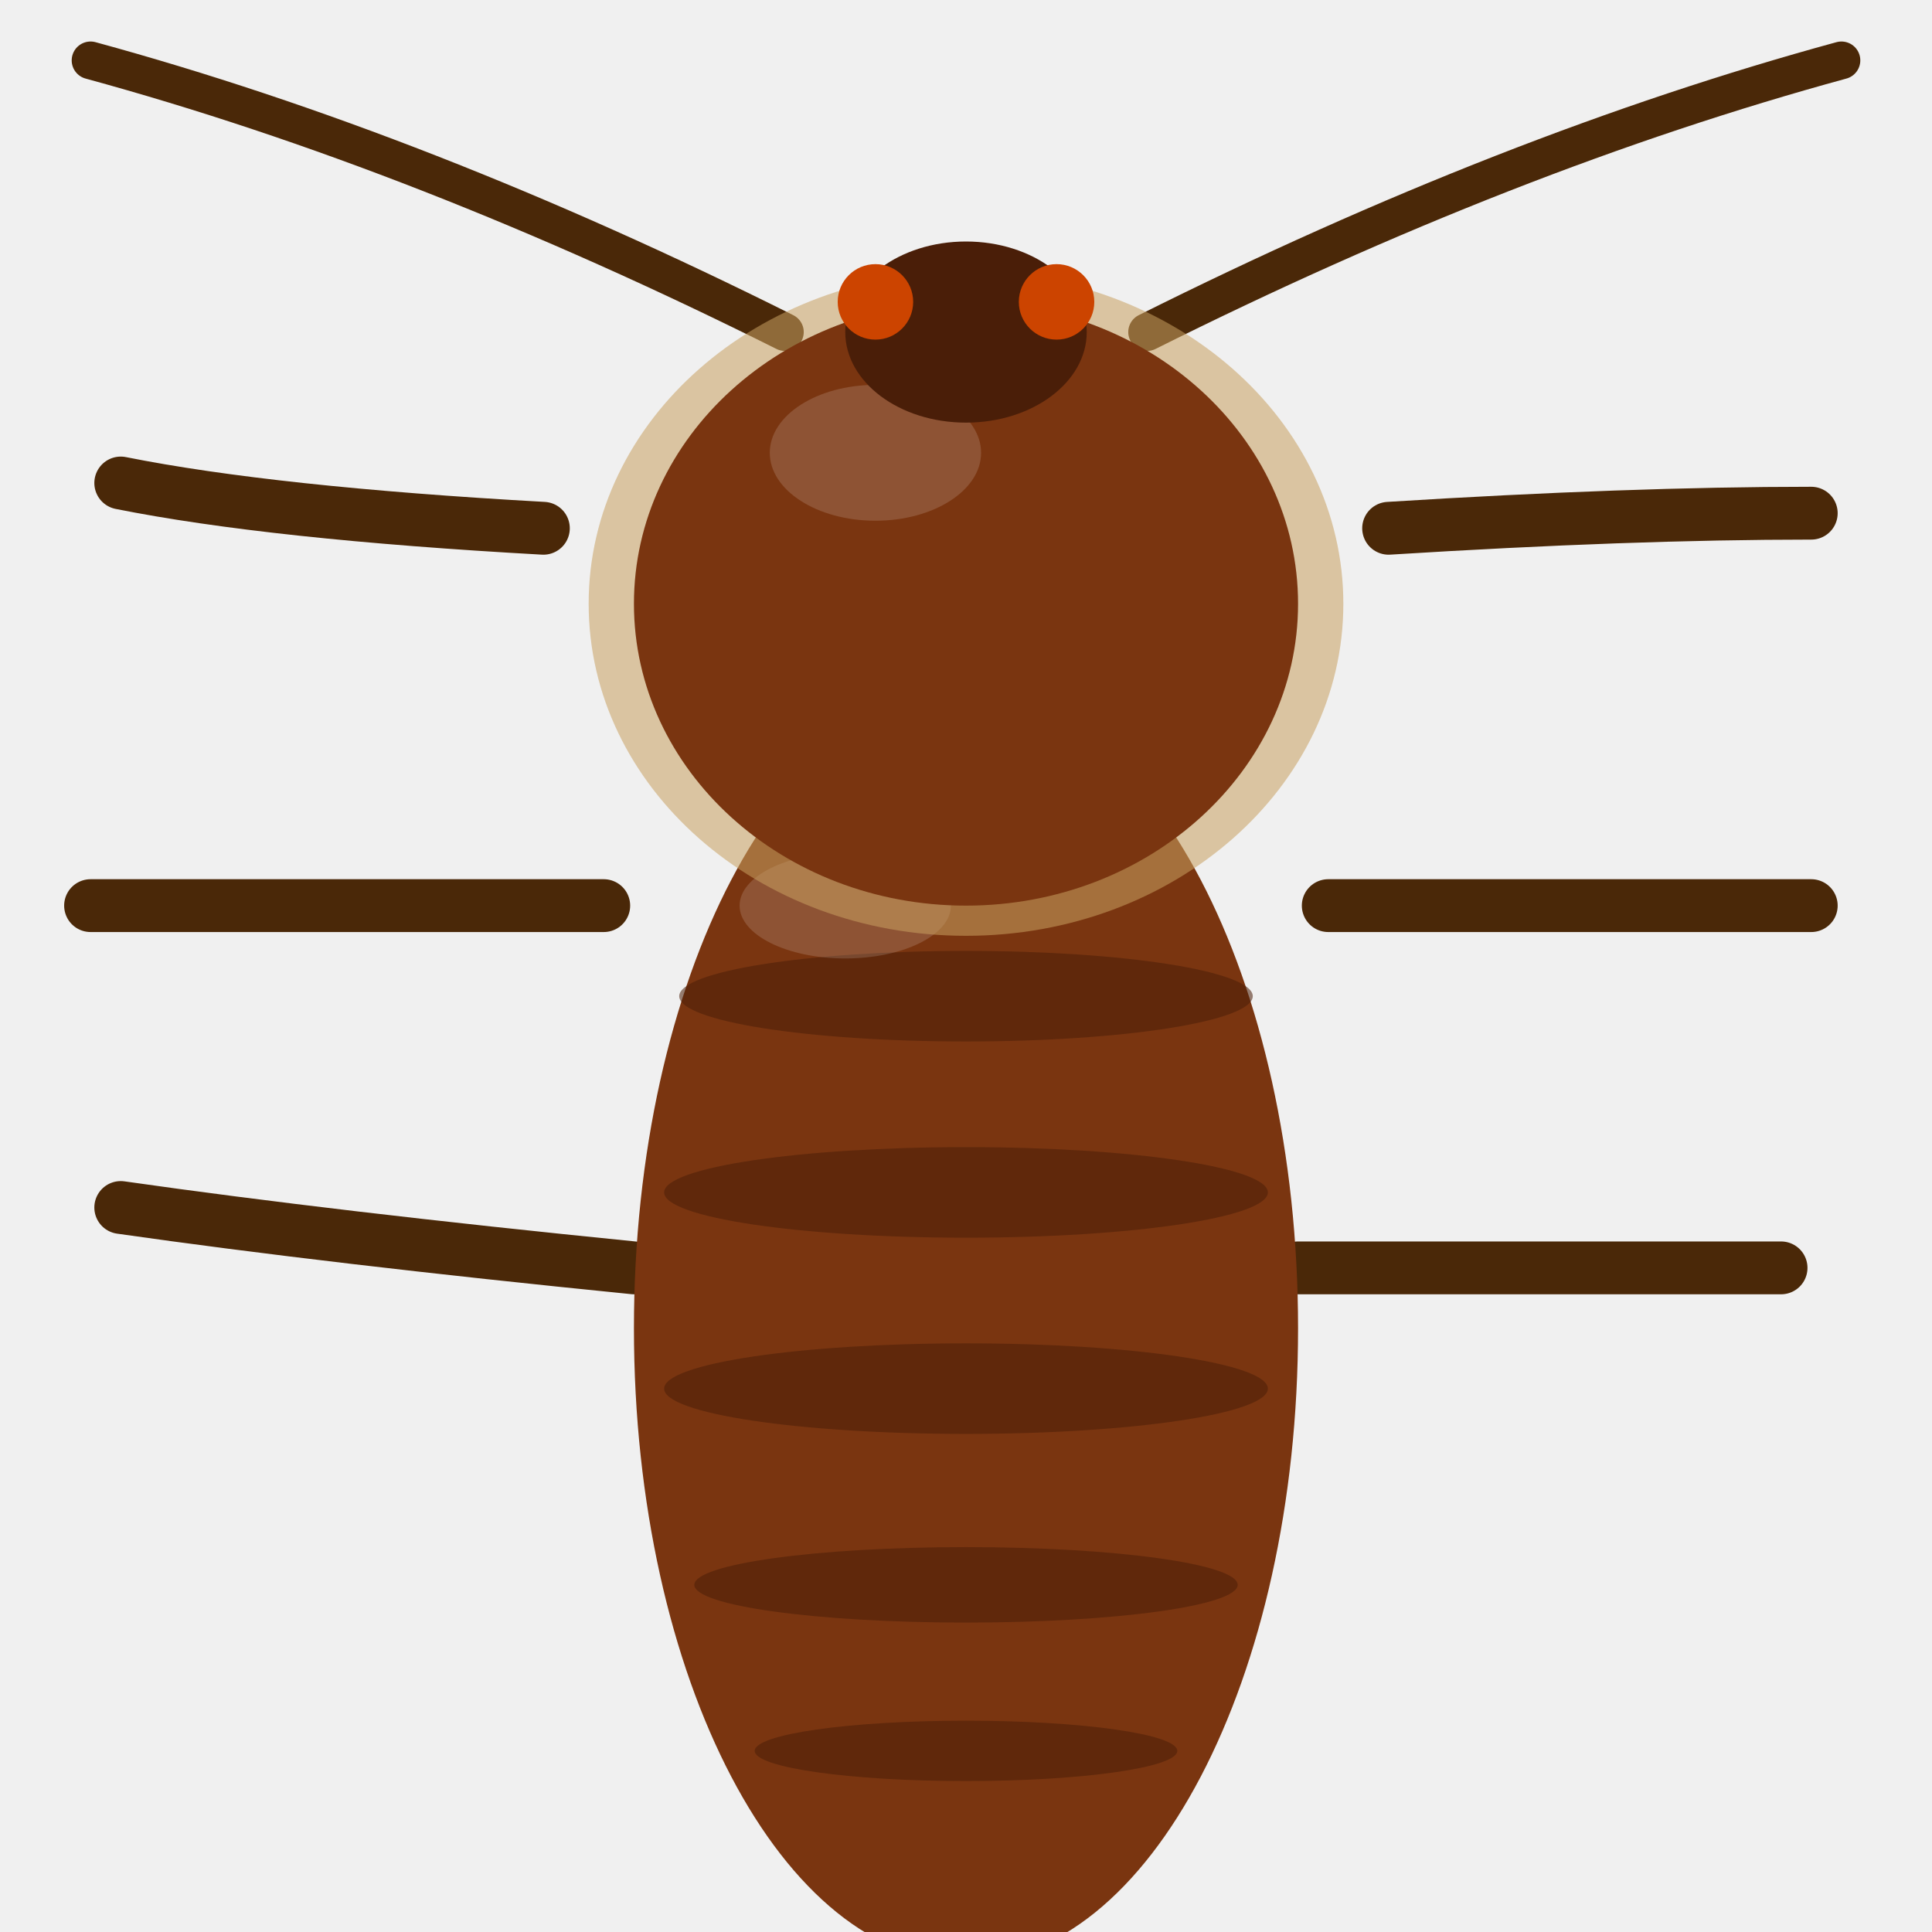
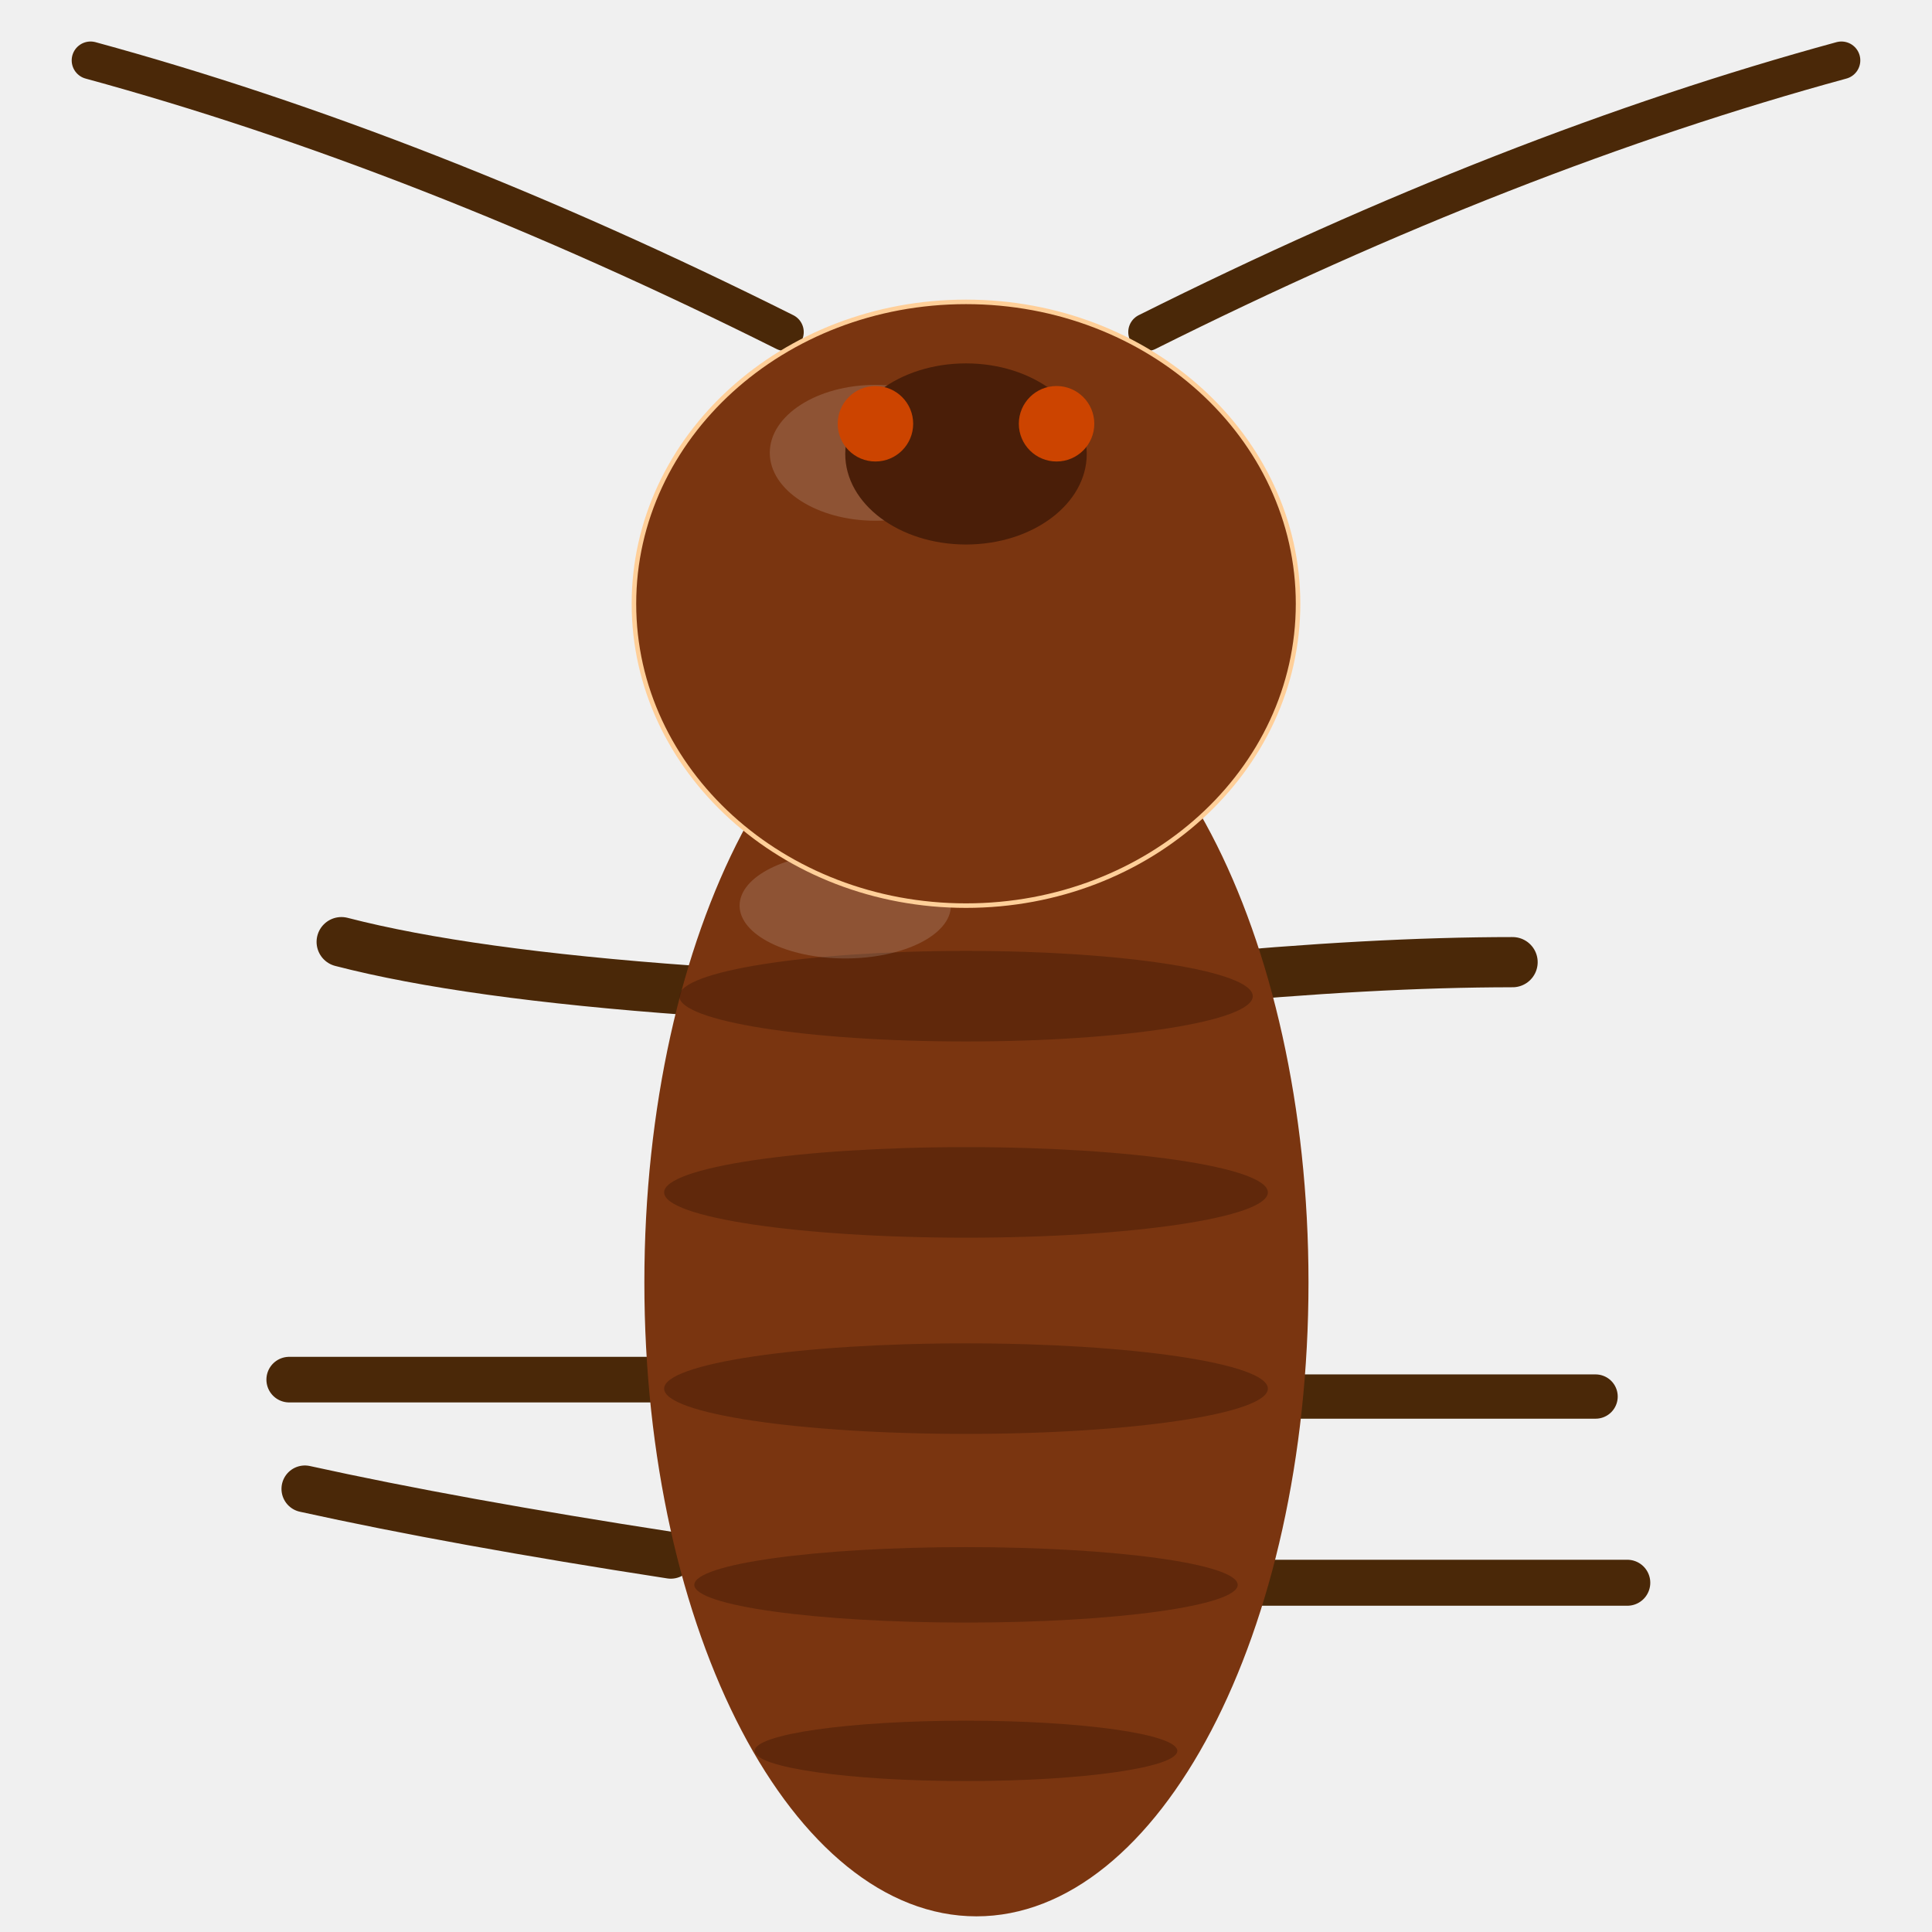
- <svg xmlns="http://www.w3.org/2000/svg" width="128" height="128" viewBox="0 0 128 128">
-   <path d="M 36 35 Q 18 34 8 32" stroke="#4A2808" stroke-width="3.5" stroke-linecap="round" fill="none" />
-   <path d="M 40 60 Q 20 60 6 60" stroke="#4A2808" stroke-width="3.5" stroke-linecap="round" fill="none" />
-   <path d="M 42 84 Q 22 82 8 80" stroke="#4A2808" stroke-width="3.5" stroke-linecap="round" fill="none" />
-   <path d="M 92 35 Q 108 34 120 34" stroke="#4A2808" stroke-width="3.5" stroke-linecap="round" fill="none" />
-   <path d="M 88 60 Q 108 60 120 60" stroke="#4A2808" stroke-width="3.5" stroke-linecap="round" fill="none" />
-   <path d="M 86 84 Q 106 84 118 84" stroke="#4A2808" stroke-width="3.5" stroke-linecap="round" fill="none" />
-   <path d="M 52 22 Q 28 10 6 4" stroke="#4A2808" stroke-width="2.5" stroke-linecap="round" fill="none" />
-   <path d="M 76 22 Q 100 10 122 4" stroke="#4A2808" stroke-width="2.5" stroke-linecap="round" fill="none" />
-   <ellipse cx="64" cy="88" rx="22" ry="42" fill="#7A3510" />
-   <ellipse cx="64" cy="66" rx="19" ry="3" fill="#4A1E08" opacity="0.55" />
-   <ellipse cx="64" cy="79" rx="20" ry="3" fill="#4A1E08" opacity="0.55" />
-   <ellipse cx="64" cy="92" rx="20" ry="3" fill="#4A1E08" opacity="0.55" />
-   <ellipse cx="64" cy="105" rx="18" ry="2.5" fill="#4A1E08" opacity="0.55" />
-   <ellipse cx="64" cy="116" rx="14" ry="2" fill="#4A1E08" opacity="0.55" />
-   <ellipse cx="56" cy="60" rx="7" ry="3.5" fill="white" opacity="0.15" />
-   <ellipse cx="64" cy="40" rx="25" ry="22" fill="#C8A060" opacity="0.55" />
-   <ellipse cx="64" cy="40" rx="22" ry="20" fill="#7A3510" />
-   <ellipse cx="58" cy="30" rx="7" ry="4.5" fill="white" opacity="0.15" />
-   <ellipse cx="64" cy="22" rx="8" ry="6" fill="#4A1E08" />
-   <circle cx="58" cy="20" r="2.5" fill="#CC4400" />
-   <circle cx="70" cy="20" r="2.5" fill="#CC4400" />
+ <svg xmlns="http://www.w3.org/2000/svg" width="128" height="128" viewBox="0 0 128 128" version="1.1" id="svg19">
+   <defs id="defs19" />
+   <path d="M 45.75,65.611 Q 30.88,64.541 22.619,62.402" stroke="#4a2808" stroke-width="3.29" stroke-linecap="round" fill="none" id="path1" />
+   <path d="m 44.484,91.404 q -14.896,0 -25.323,0" stroke="#4a2808" stroke-width="3.021" stroke-linecap="round" fill="none" id="path2" />
+   <path d="M 44.443,103.042 Q 30.182,100.842 20.199,98.642" stroke="#4a2808" stroke-width="3.1" stroke-linecap="round" fill="none" id="path3" />
+   <path d="M 78.679,64.92 Q 90.983,63.746 100.212,63.746" stroke="#4a2808" stroke-width="3.326" stroke-linecap="round" fill="none" id="path4" />
+   <path d="m 83.218,92.525 q 14.058,0 22.493,0" stroke="#4a2808" stroke-width="2.934" stroke-linecap="round" fill="none" id="path5" />
+   <path d="m 83.558,104.861 q 15.158,0 24.254,0" stroke="#4a2808" stroke-width="3.047" stroke-linecap="round" fill="none" id="path6" />
+   <path d="M 52 22 Q 28 10 6 4" stroke="#4A2808" stroke-width="2.5" stroke-linecap="round" fill="none" id="path7" />
+   <path d="M 76 22 Q 100 10 122 4" stroke="#4A2808" stroke-width="2.5" stroke-linecap="round" fill="none" id="path8" />
+   <ellipse cx="64.691" cy="84.962" rx="22" ry="42" fill="#7a3510" id="ellipse8" />
+   <ellipse cx="64" cy="66" rx="19" ry="3" fill="#4A1E08" opacity="0.55" id="ellipse9" />
+   <ellipse cx="64" cy="79" rx="20" ry="3" fill="#4A1E08" opacity="0.55" id="ellipse10" />
+   <ellipse cx="64" cy="92" rx="20" ry="3" fill="#4A1E08" opacity="0.55" id="ellipse11" />
+   <ellipse cx="64" cy="105" rx="18" ry="2.5" fill="#4A1E08" opacity="0.55" id="ellipse12" />
+   <ellipse cx="64" cy="116" rx="14" ry="2" fill="#4A1E08" opacity="0.55" id="ellipse13" />
+   <ellipse cx="56" cy="60" rx="7" ry="3.5" fill="white" opacity="0.15" id="ellipse14" />
+   <ellipse cx="64" cy="40" rx="22" ry="20" fill="#7A3510" id="ellipse16" style="stroke-width:0.3;stroke-dasharray:none;stroke:#ffcf99;stroke-opacity:1" />
+   <ellipse cx="58" cy="30" rx="7" ry="4.5" fill="white" opacity="0.15" id="ellipse17" />
+   <ellipse cx="64" cy="30.075" rx="8" ry="6" fill="#4a1e08" id="ellipse18" />
+   <circle cx="58" cy="28.075" fill="#cc4400" id="circle18" r="2.5" />
+   <circle cx="70" cy="28.075" r="2.5" fill="#cc4400" id="circle19" />
</svg>
